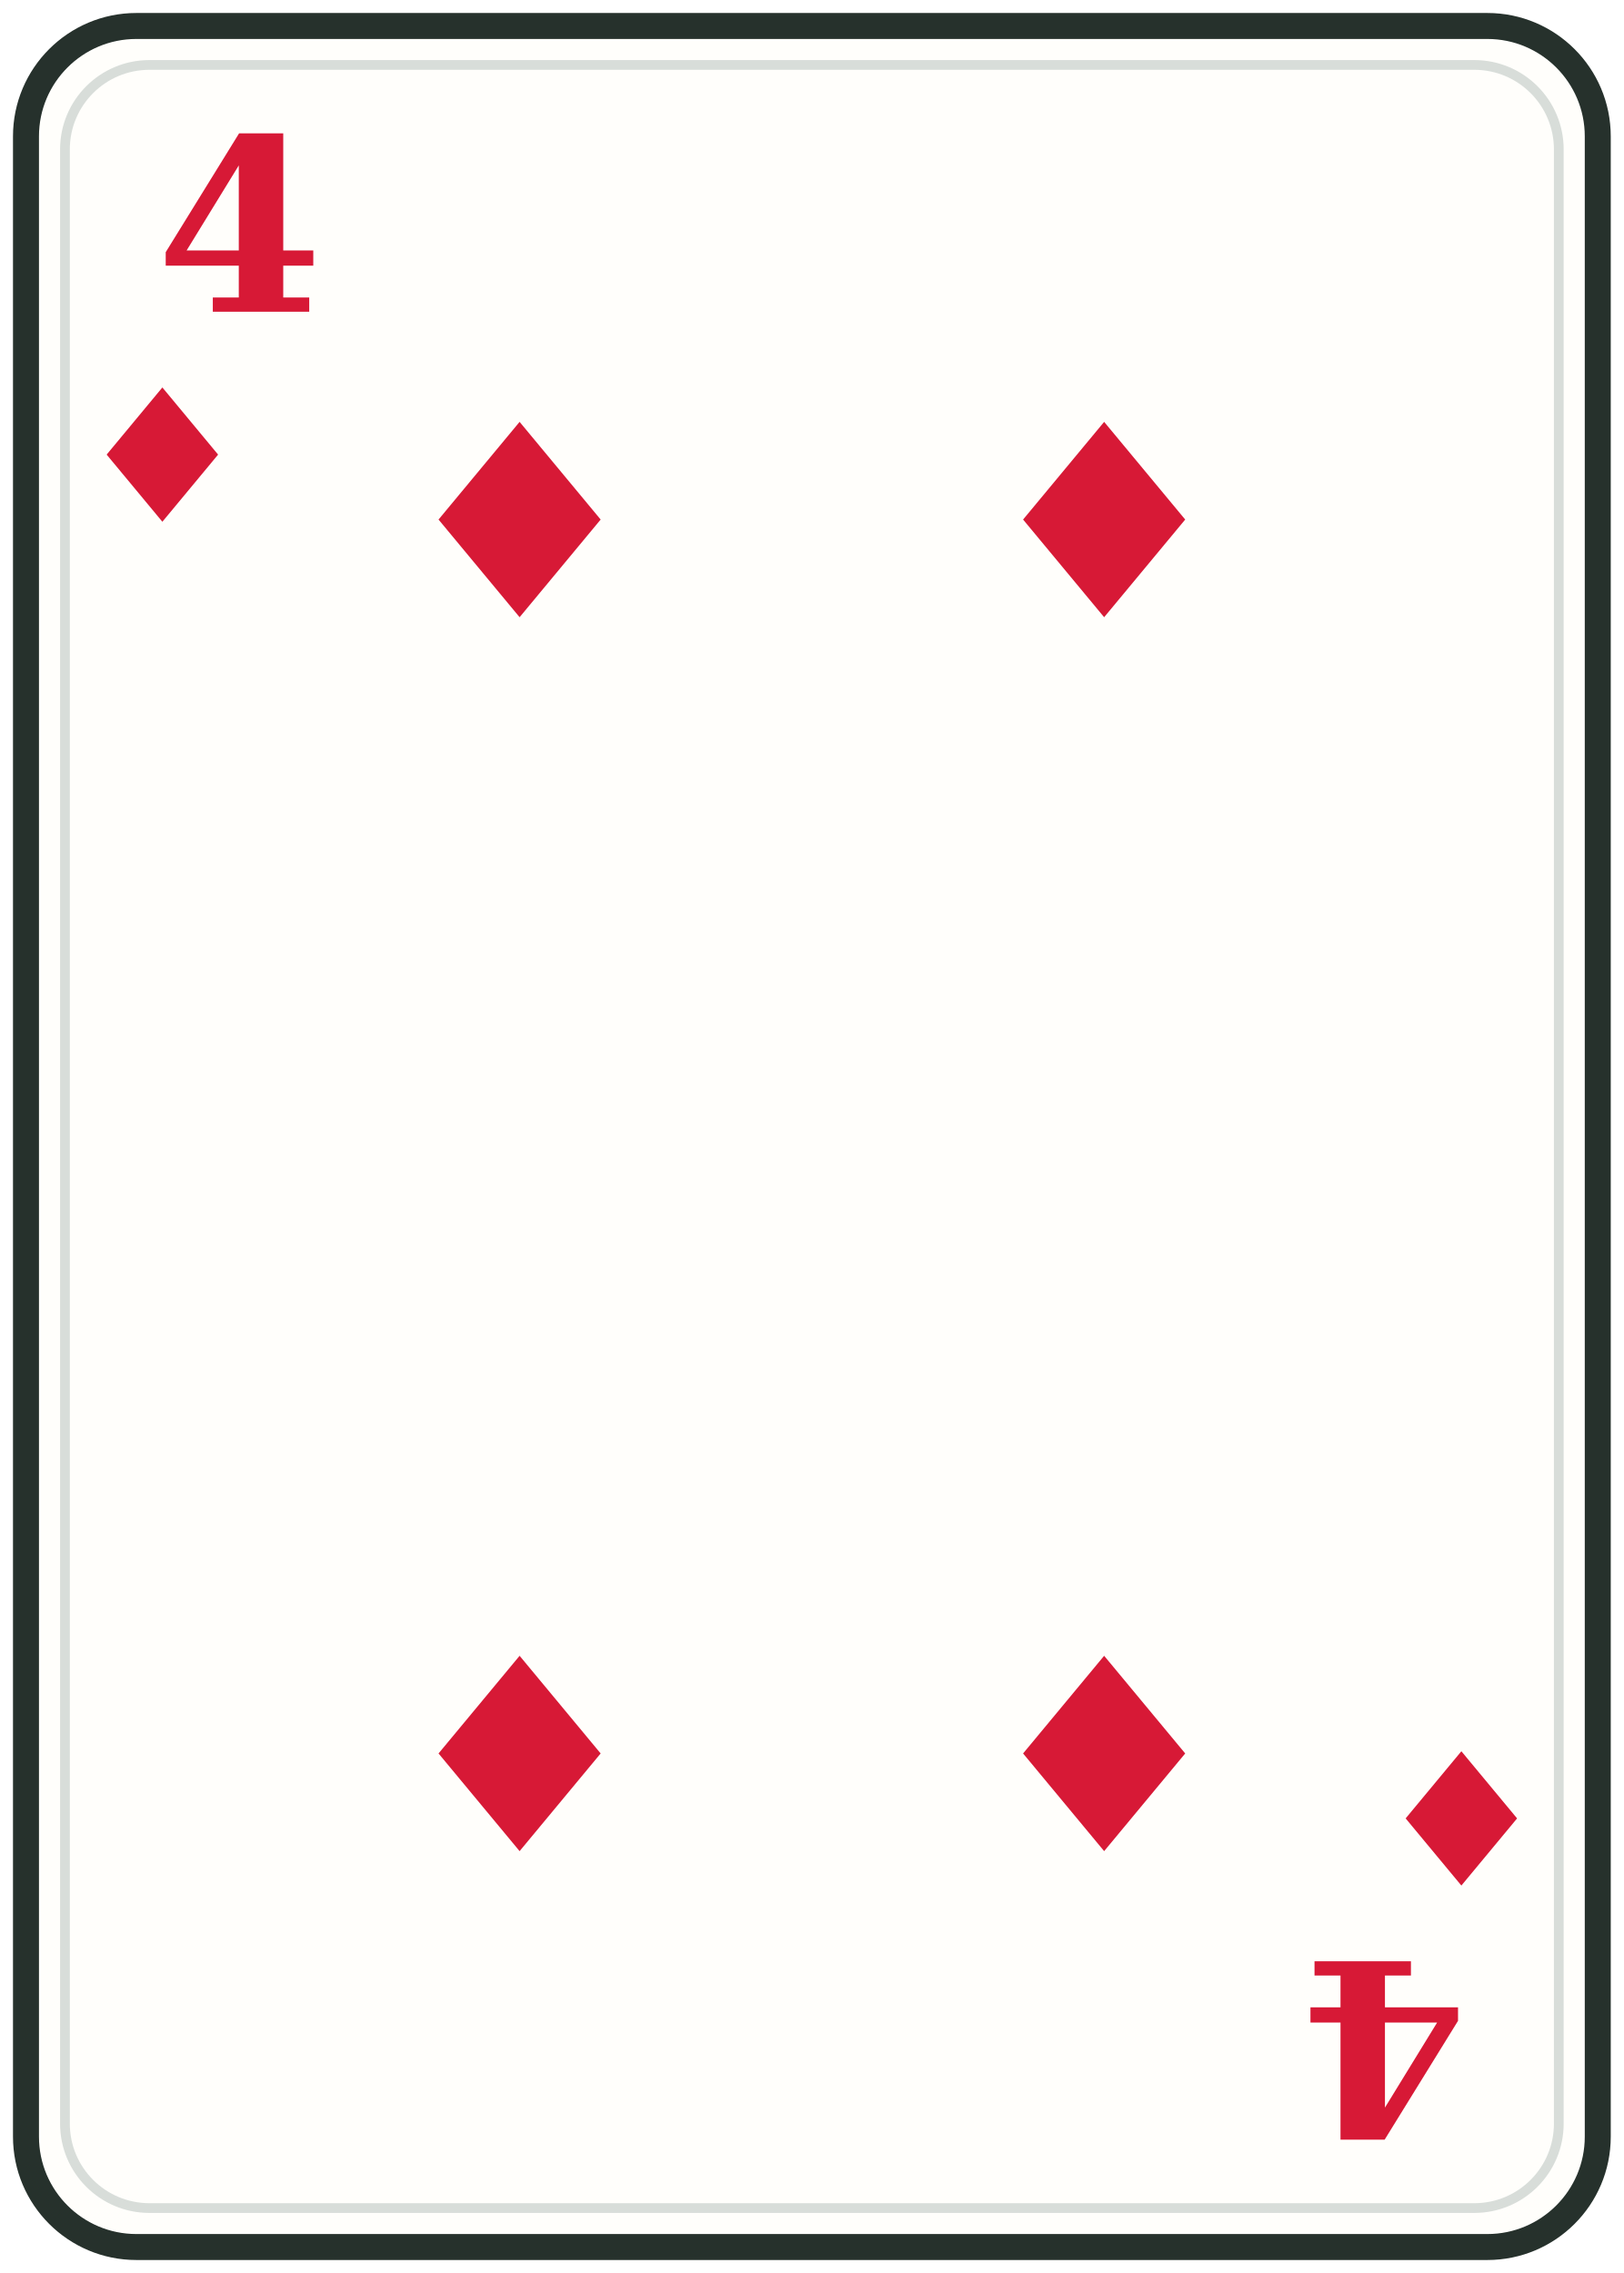
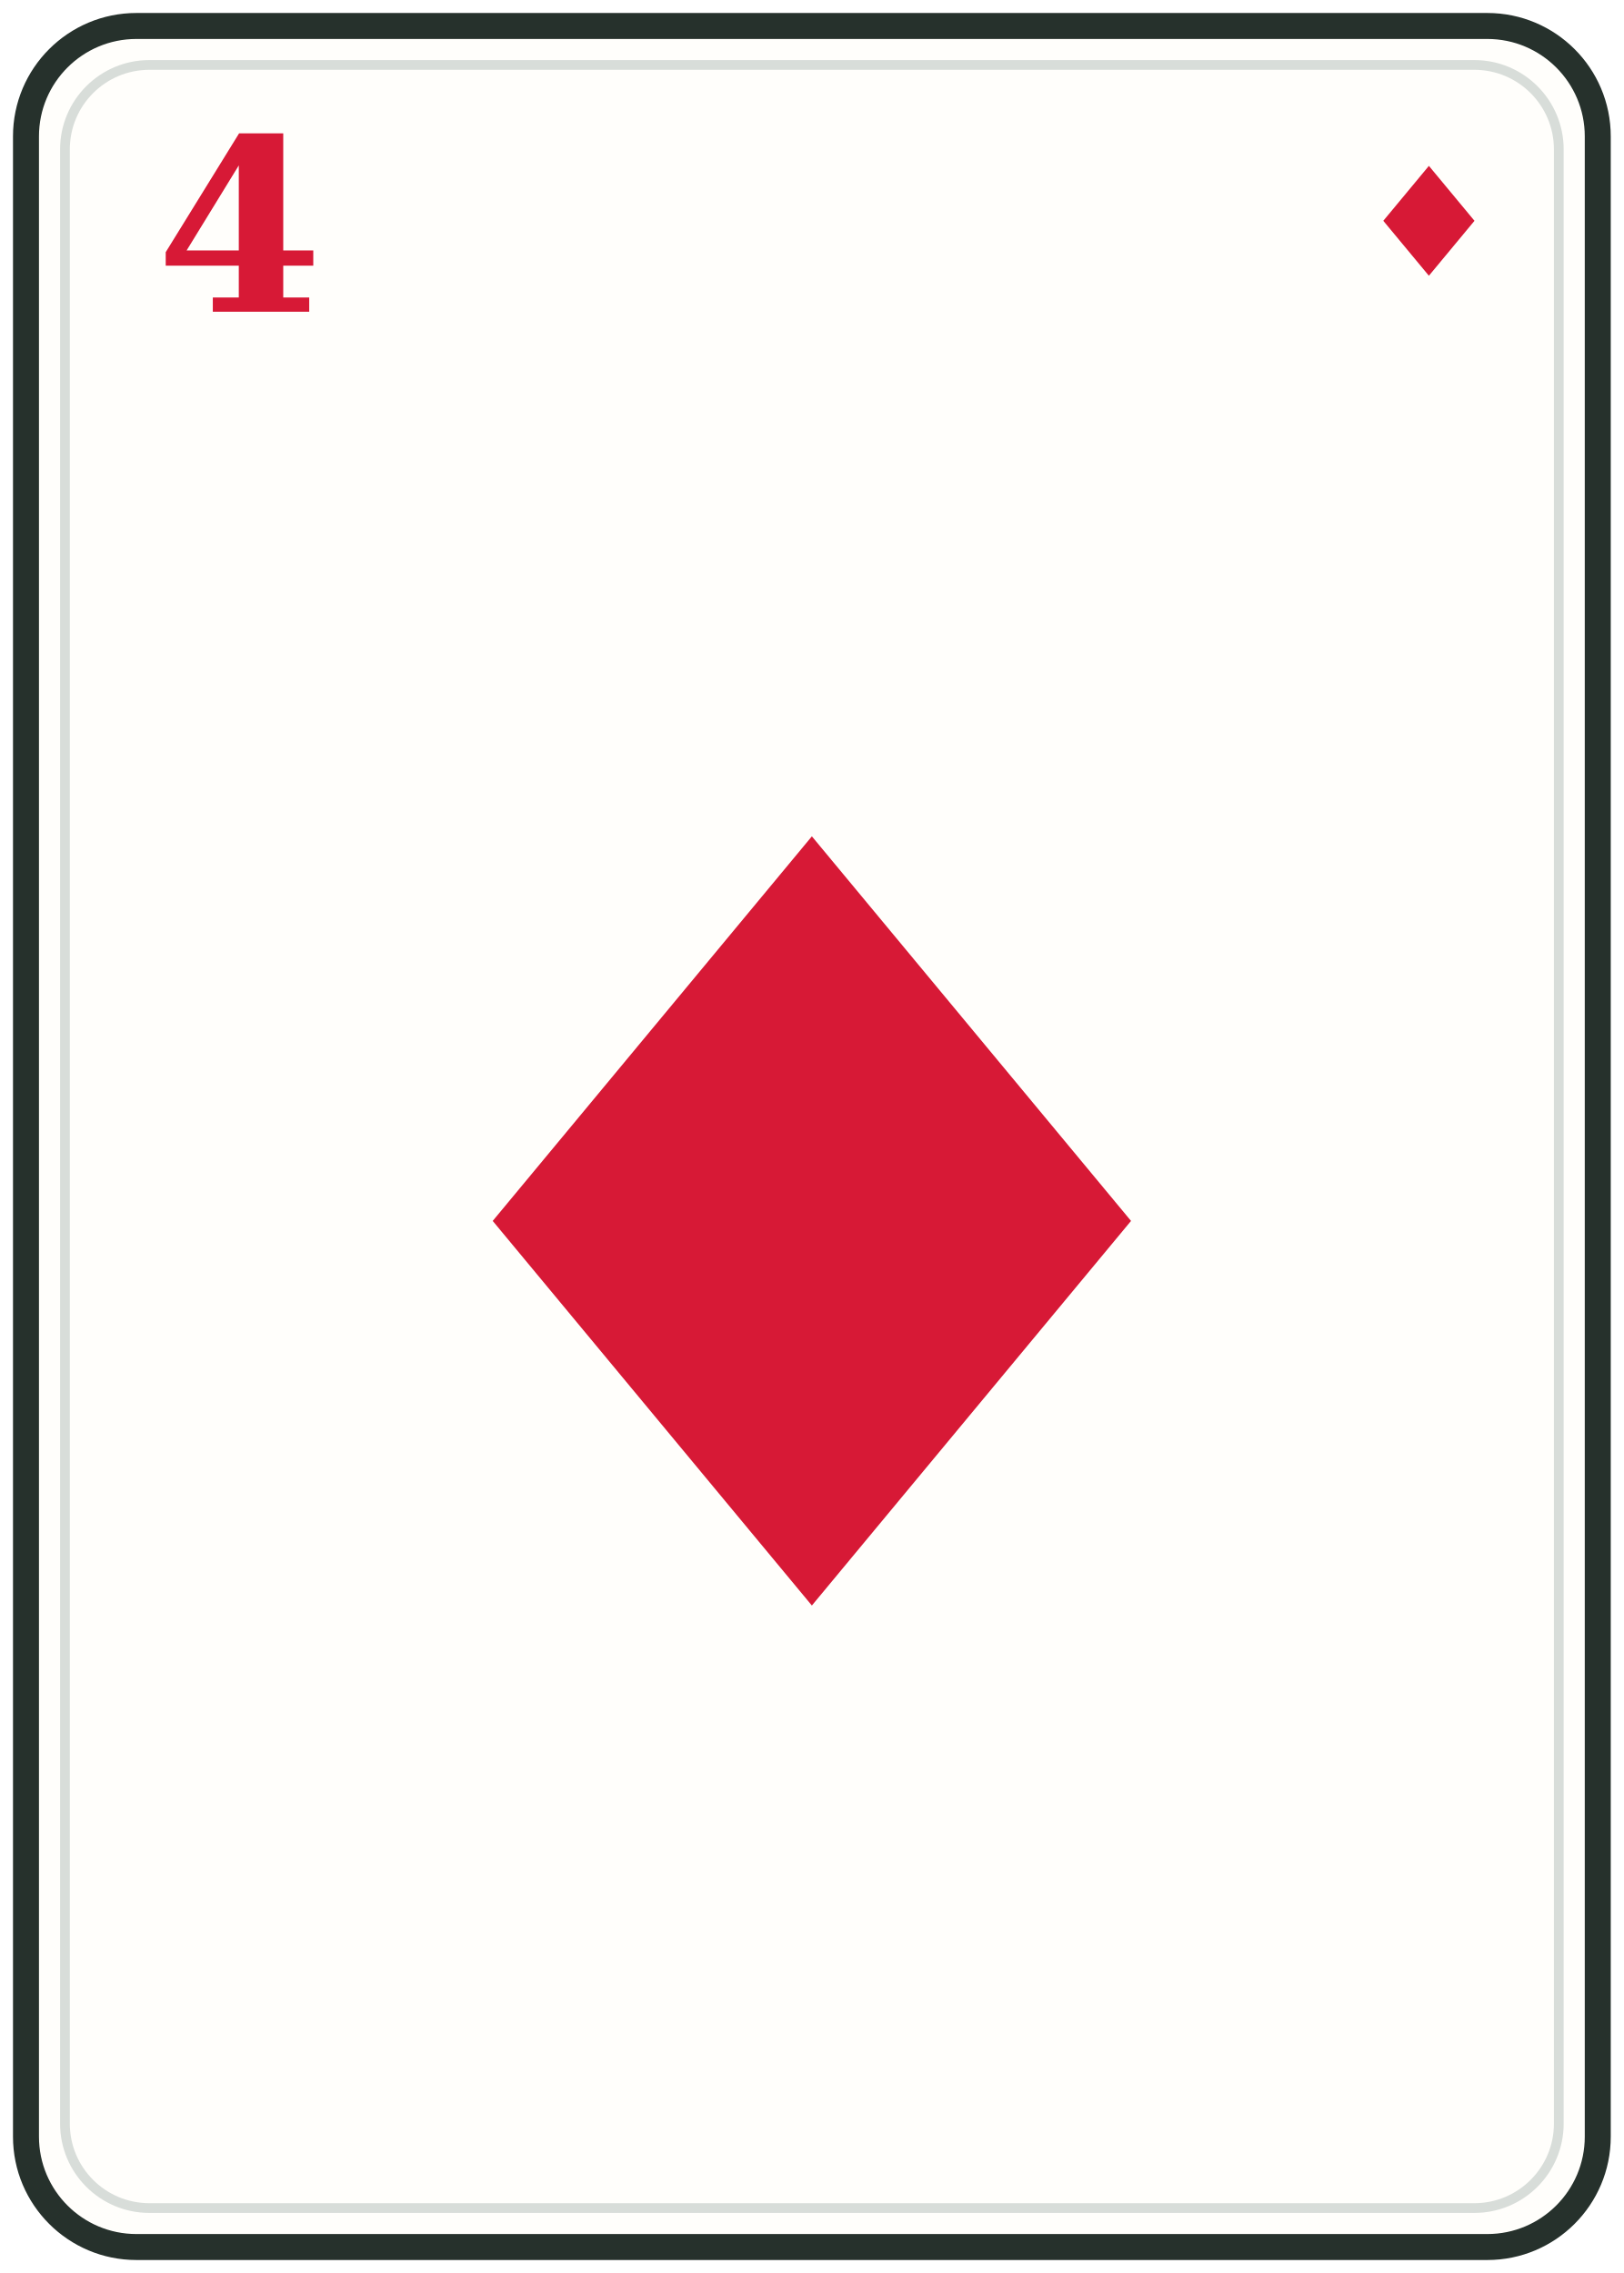
<svg xmlns="http://www.w3.org/2000/svg" width="250" height="350" viewBox="0 0 250 350">
  <rect x="4" y="4" width="242" height="342" rx="17" fill="#fffefb" stroke="#26312c" stroke-width="4" />
  <rect x="10" y="10" width="230" height="330" rx="13" fill="none" stroke="#d8ddd9" stroke-width="1.5" />
  <text x="24" y="48" font-family="DejaVu Serif,serif" font-weight="bold" font-size="37" fill="#d71936">4</text>
-   <g transform="translate(14.0,59.0) rotate(0 11.0 11.0) scale(0.22)" fill="#d71936">
+   <g transform="translate(211.0,25.0) rotate(0 9.0 9.0) scale(0.18)" fill="#d71936">
    <path d="M50 3 89 50 50 97 11 50Z" />
  </g>
-   <g transform="translate(64.0,64.0) rotate(0 16.0 16.0) scale(0.32)" fill="#d71936">
+   <g transform="translate(62.0,125.0) rotate(0 63.0 63.0) scale(1.26)" fill="#d71936">
    <path d="M50 3 89 50 50 97 11 50Z" />
  </g>
-   <g transform="translate(154.0,64.0) rotate(0 16.0 16.0) scale(0.32)" fill="#d71936">
-     <path d="M50 3 89 50 50 97 11 50Z" />
-   </g>
-   <g transform="translate(64.0,254.0) rotate(180 16.0 16.0) scale(0.32)" fill="#d71936">
-     <path d="M50 3 89 50 50 97 11 50Z" />
-   </g>
-   <g transform="translate(154.0,254.0) rotate(180 16.0 16.0) scale(0.32)" fill="#d71936">
-     <path d="M50 3 89 50 50 97 11 50Z" />
-   </g>
-   <g transform="rotate(180 125 175)">
-     <text x="24" y="48" font-family="DejaVu Serif,serif" font-weight="bold" font-size="37" fill="#d71936">4</text>
-     <g transform="translate(14.0,59.0) rotate(0 11.0 11.0) scale(0.22)" fill="#d71936">
-       <path d="M50 3 89 50 50 97 11 50Z" />
-     </g>
-   </g>
</svg>
